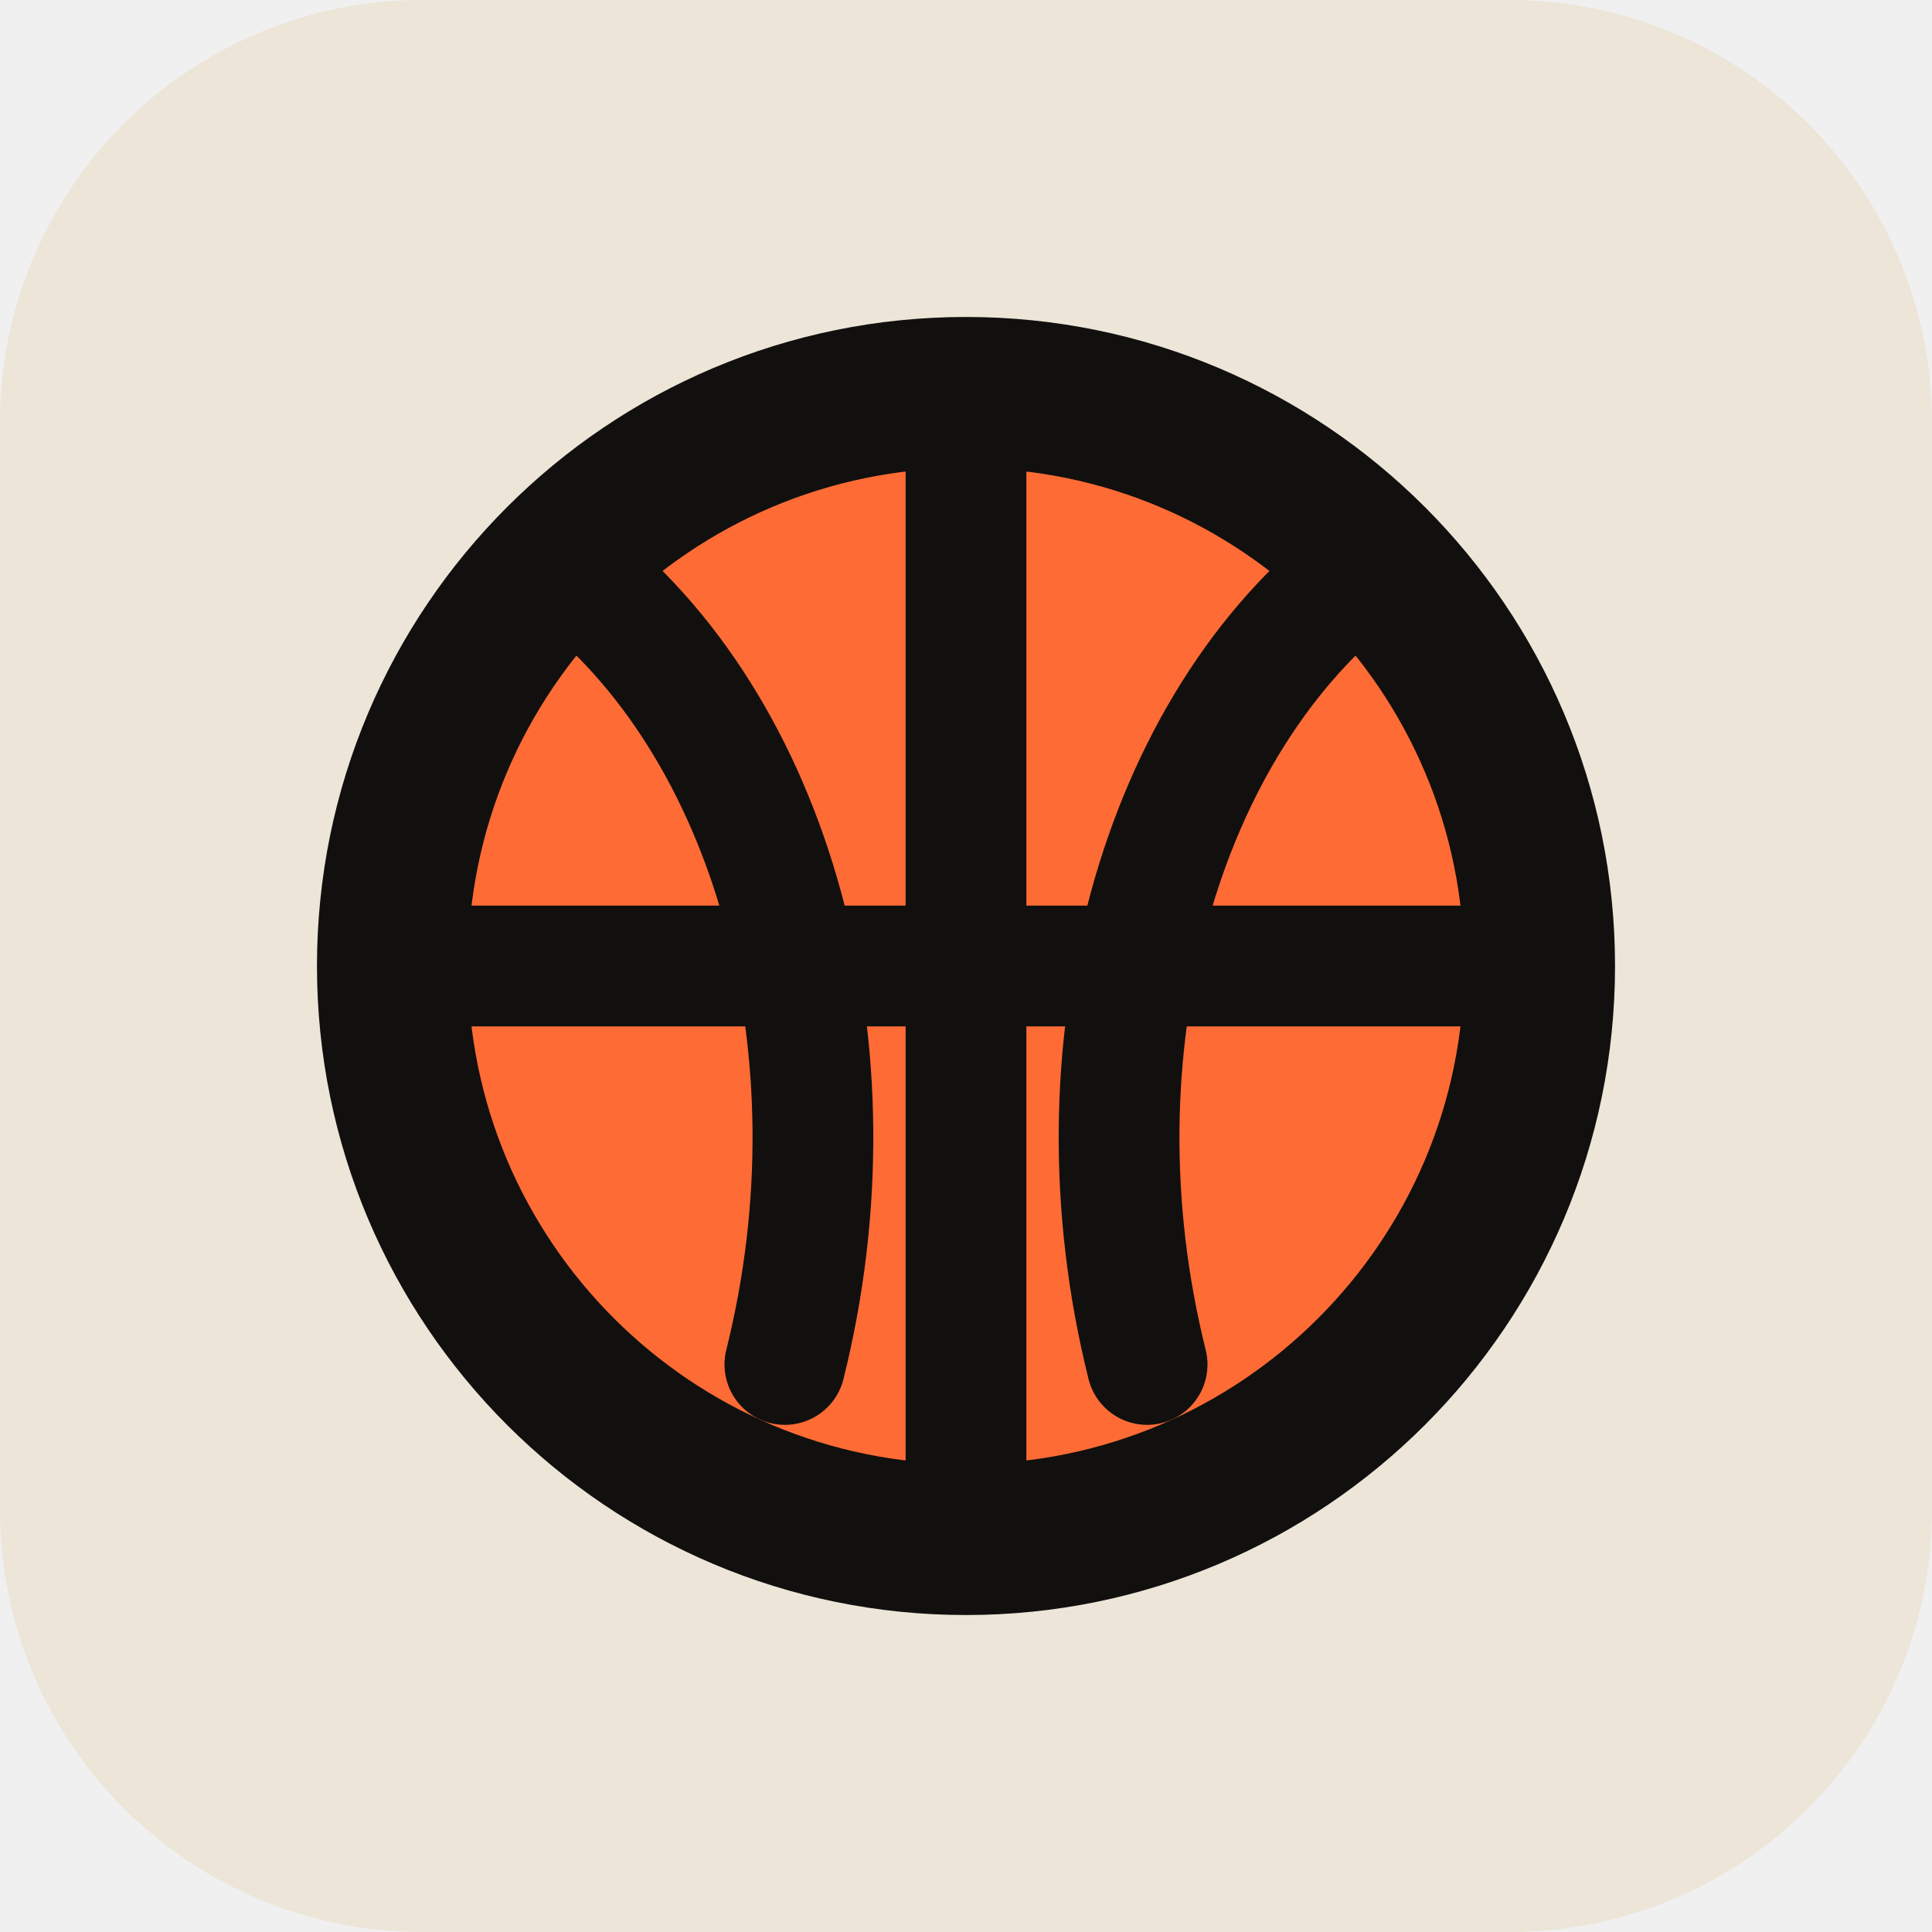
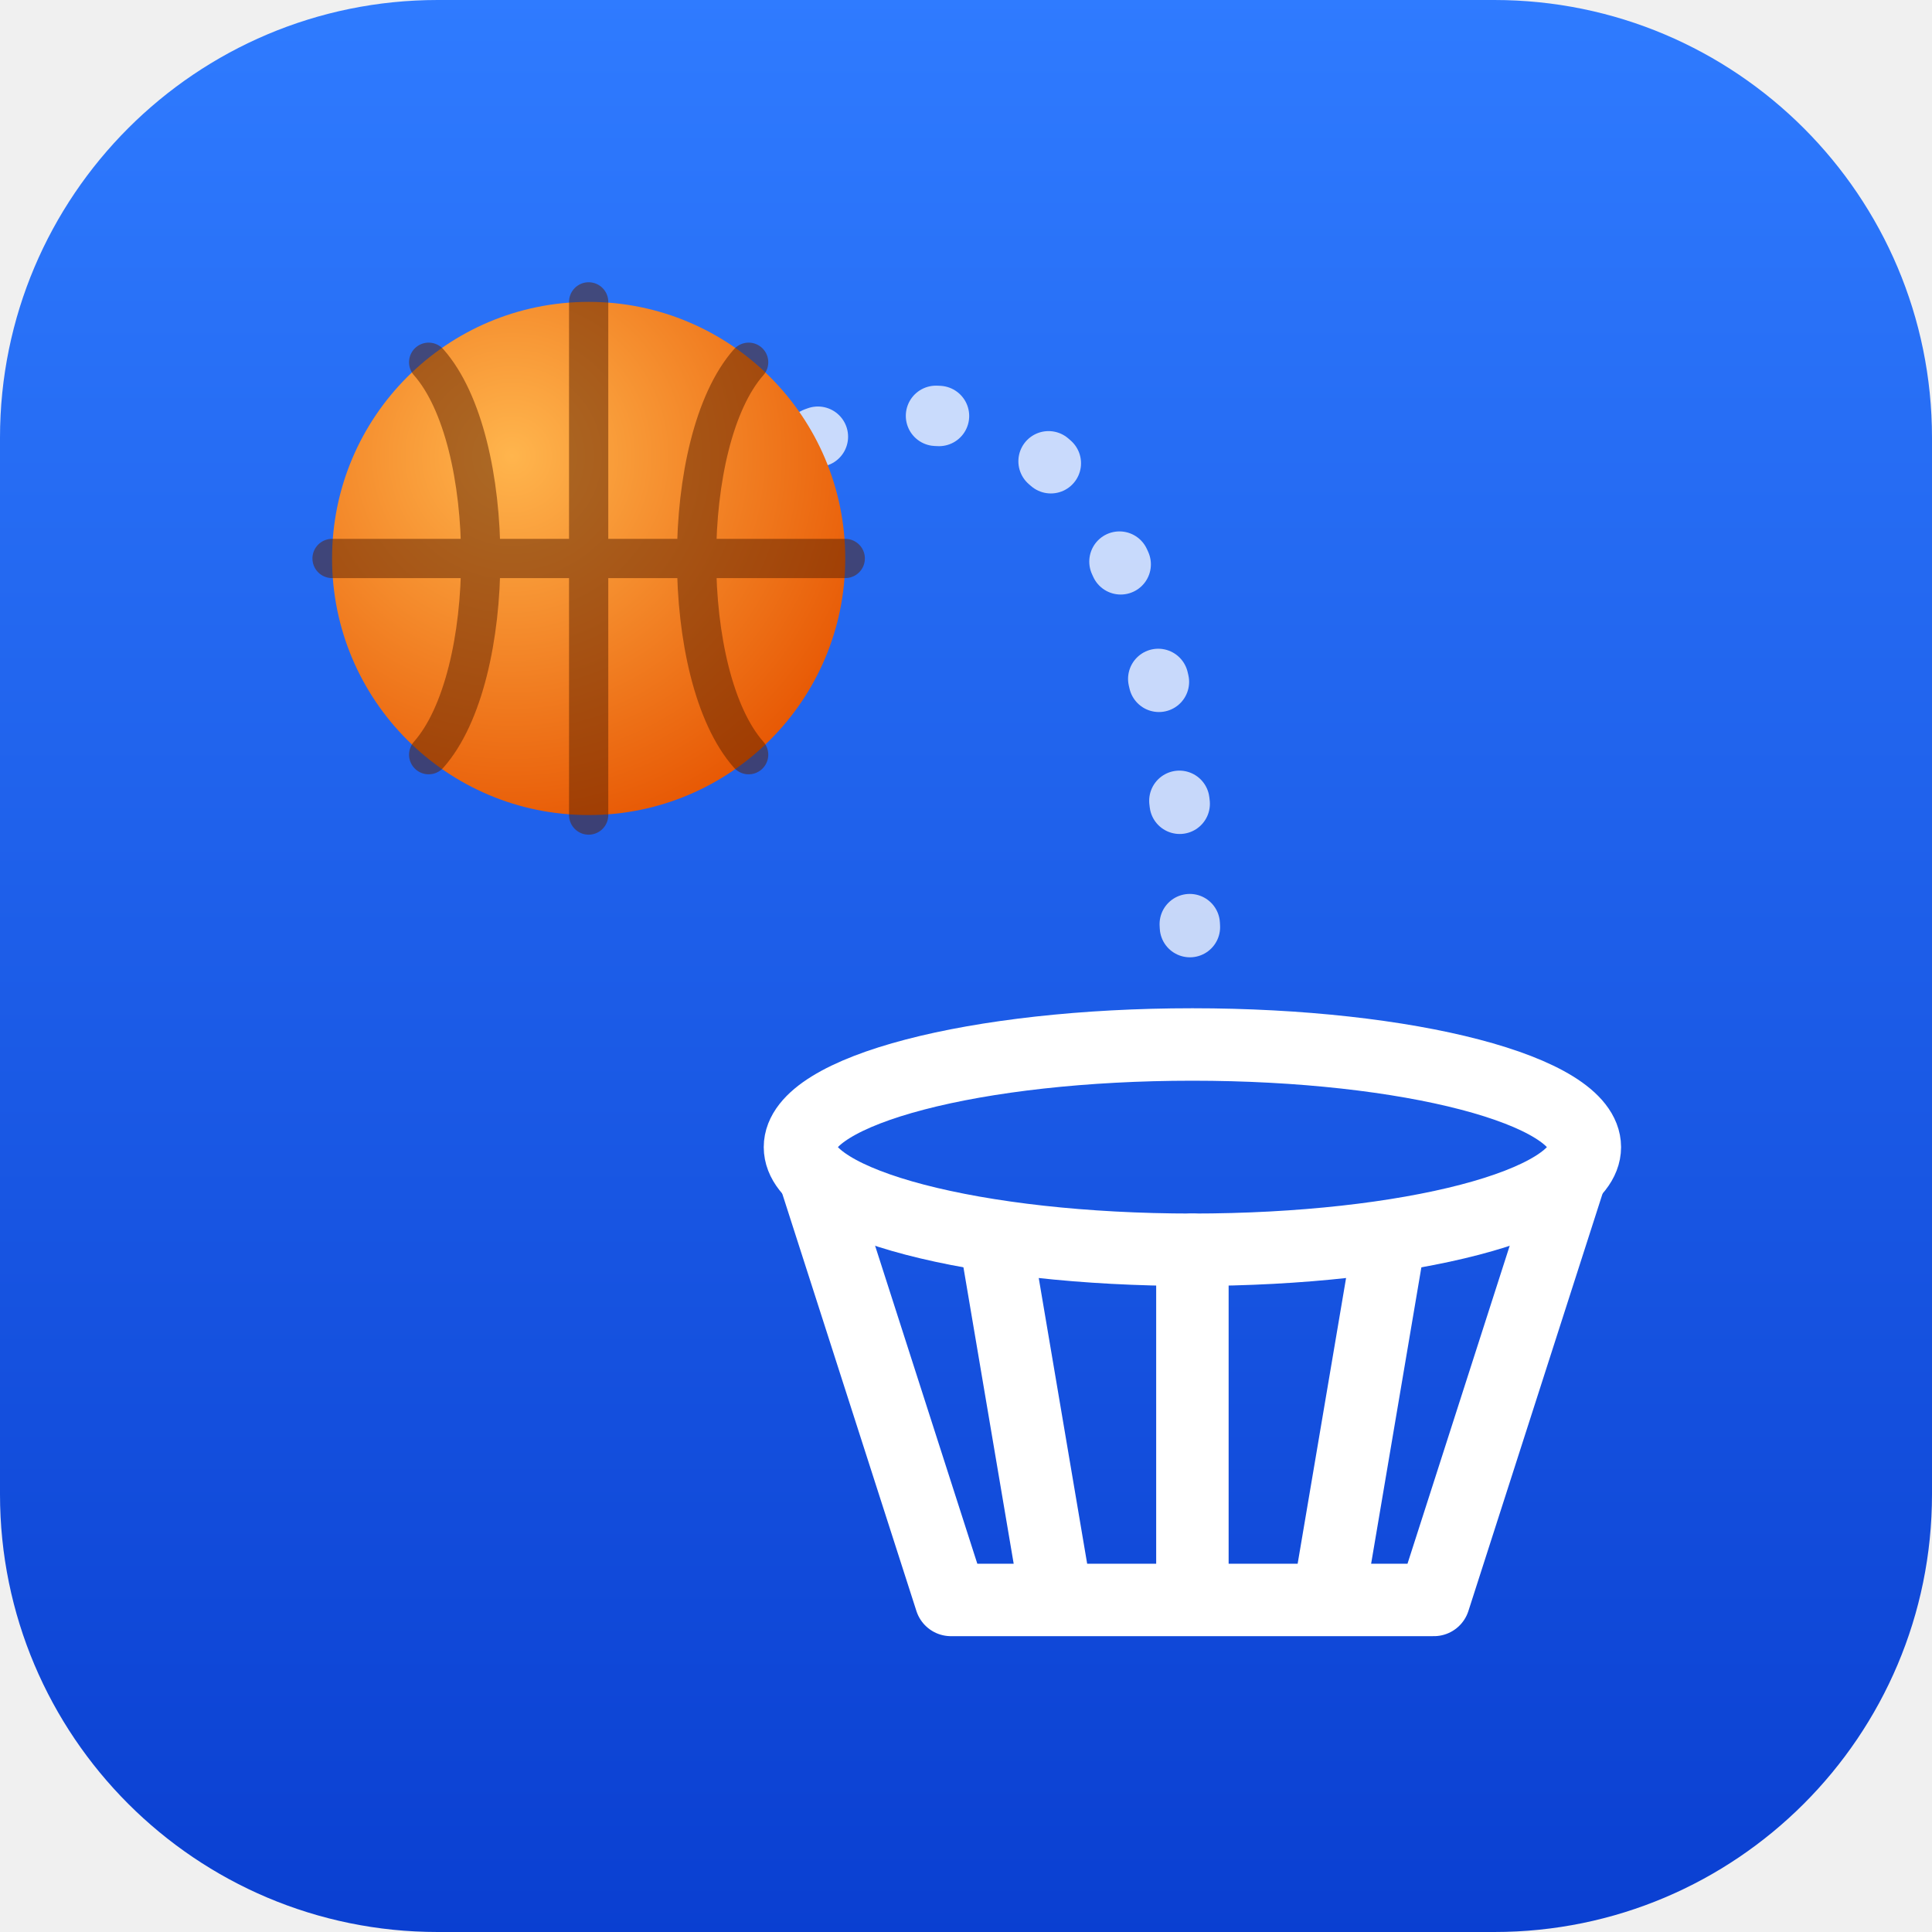
- <svg xmlns="http://www.w3.org/2000/svg" viewBox="0 0 32 32" width="32" height="32">
-   <rect width="32" height="32" rx="7" fill="#ECE5D8" />
-   <circle cx="16" cy="16" r="9.5" fill="#FF6B35" stroke="#11100E" stroke-width="2.5" />
-   <g fill="none" stroke="#11100E" stroke-width="2" stroke-linecap="round">
-     <path d="M16 6.5v19M6.5 16h19" />
-     <path d="M9.4 9.4c3.4 2.6 4.9 8 3.6 13.2M22.6 9.4c-3.4 2.6-4.9 8-3.6 13.2" />
+ <svg xmlns="http://www.w3.org/2000/svg" viewBox="0 0 64 64">
+   <defs>
+     <linearGradient id="bg" x1="0" y1="0" x2="0" y2="1">
+       <stop offset="0" stop-color="#2f7bff" />
+       <stop offset="1" stop-color="#0a3fd1" />
+     </linearGradient>
+     <radialGradient id="ball" cx="0.35" cy="0.3" r="0.8">
+       <stop offset="0" stop-color="#ffb54d" />
+       <stop offset="1" stop-color="#e65300" />
+     </radialGradient>
+   </defs>
+   <rect width="64" height="64" rx="14.5" fill="url(#bg)" />
+   <path d="M27 14.5Q39 10 39.5 33" fill="none" stroke="#fff" stroke-width="2" stroke-linecap="round" stroke-dasharray="0.1 4" opacity="0.75" />
+   <circle cx="19.5" cy="18.5" r="8.5" fill="url(#ball)" />
+   <g fill="none" stroke="#5a2000" stroke-opacity="0.5" stroke-width="1.3" stroke-linecap="round">
+     <path d="M11 18.5h17M19.5 10v17M14.2 12c2.3 2.6 2.3 10.4 0 13M24.8 12c-2.3 2.6-2.3 10.4 0 13" />
+   </g>
+   <g fill="none" stroke="#fff" stroke-width="2.4" stroke-linecap="round" stroke-linejoin="round">
+     <ellipse cx="39.5" cy="38" rx="13" ry="3.4" />
+     <path d="M27 39l4.5 14h16l4.5-14M33 41.2l2 11.8M39.5 41.4v11.6M46 41.2l-2 11.8" />
  </g>
</svg>
